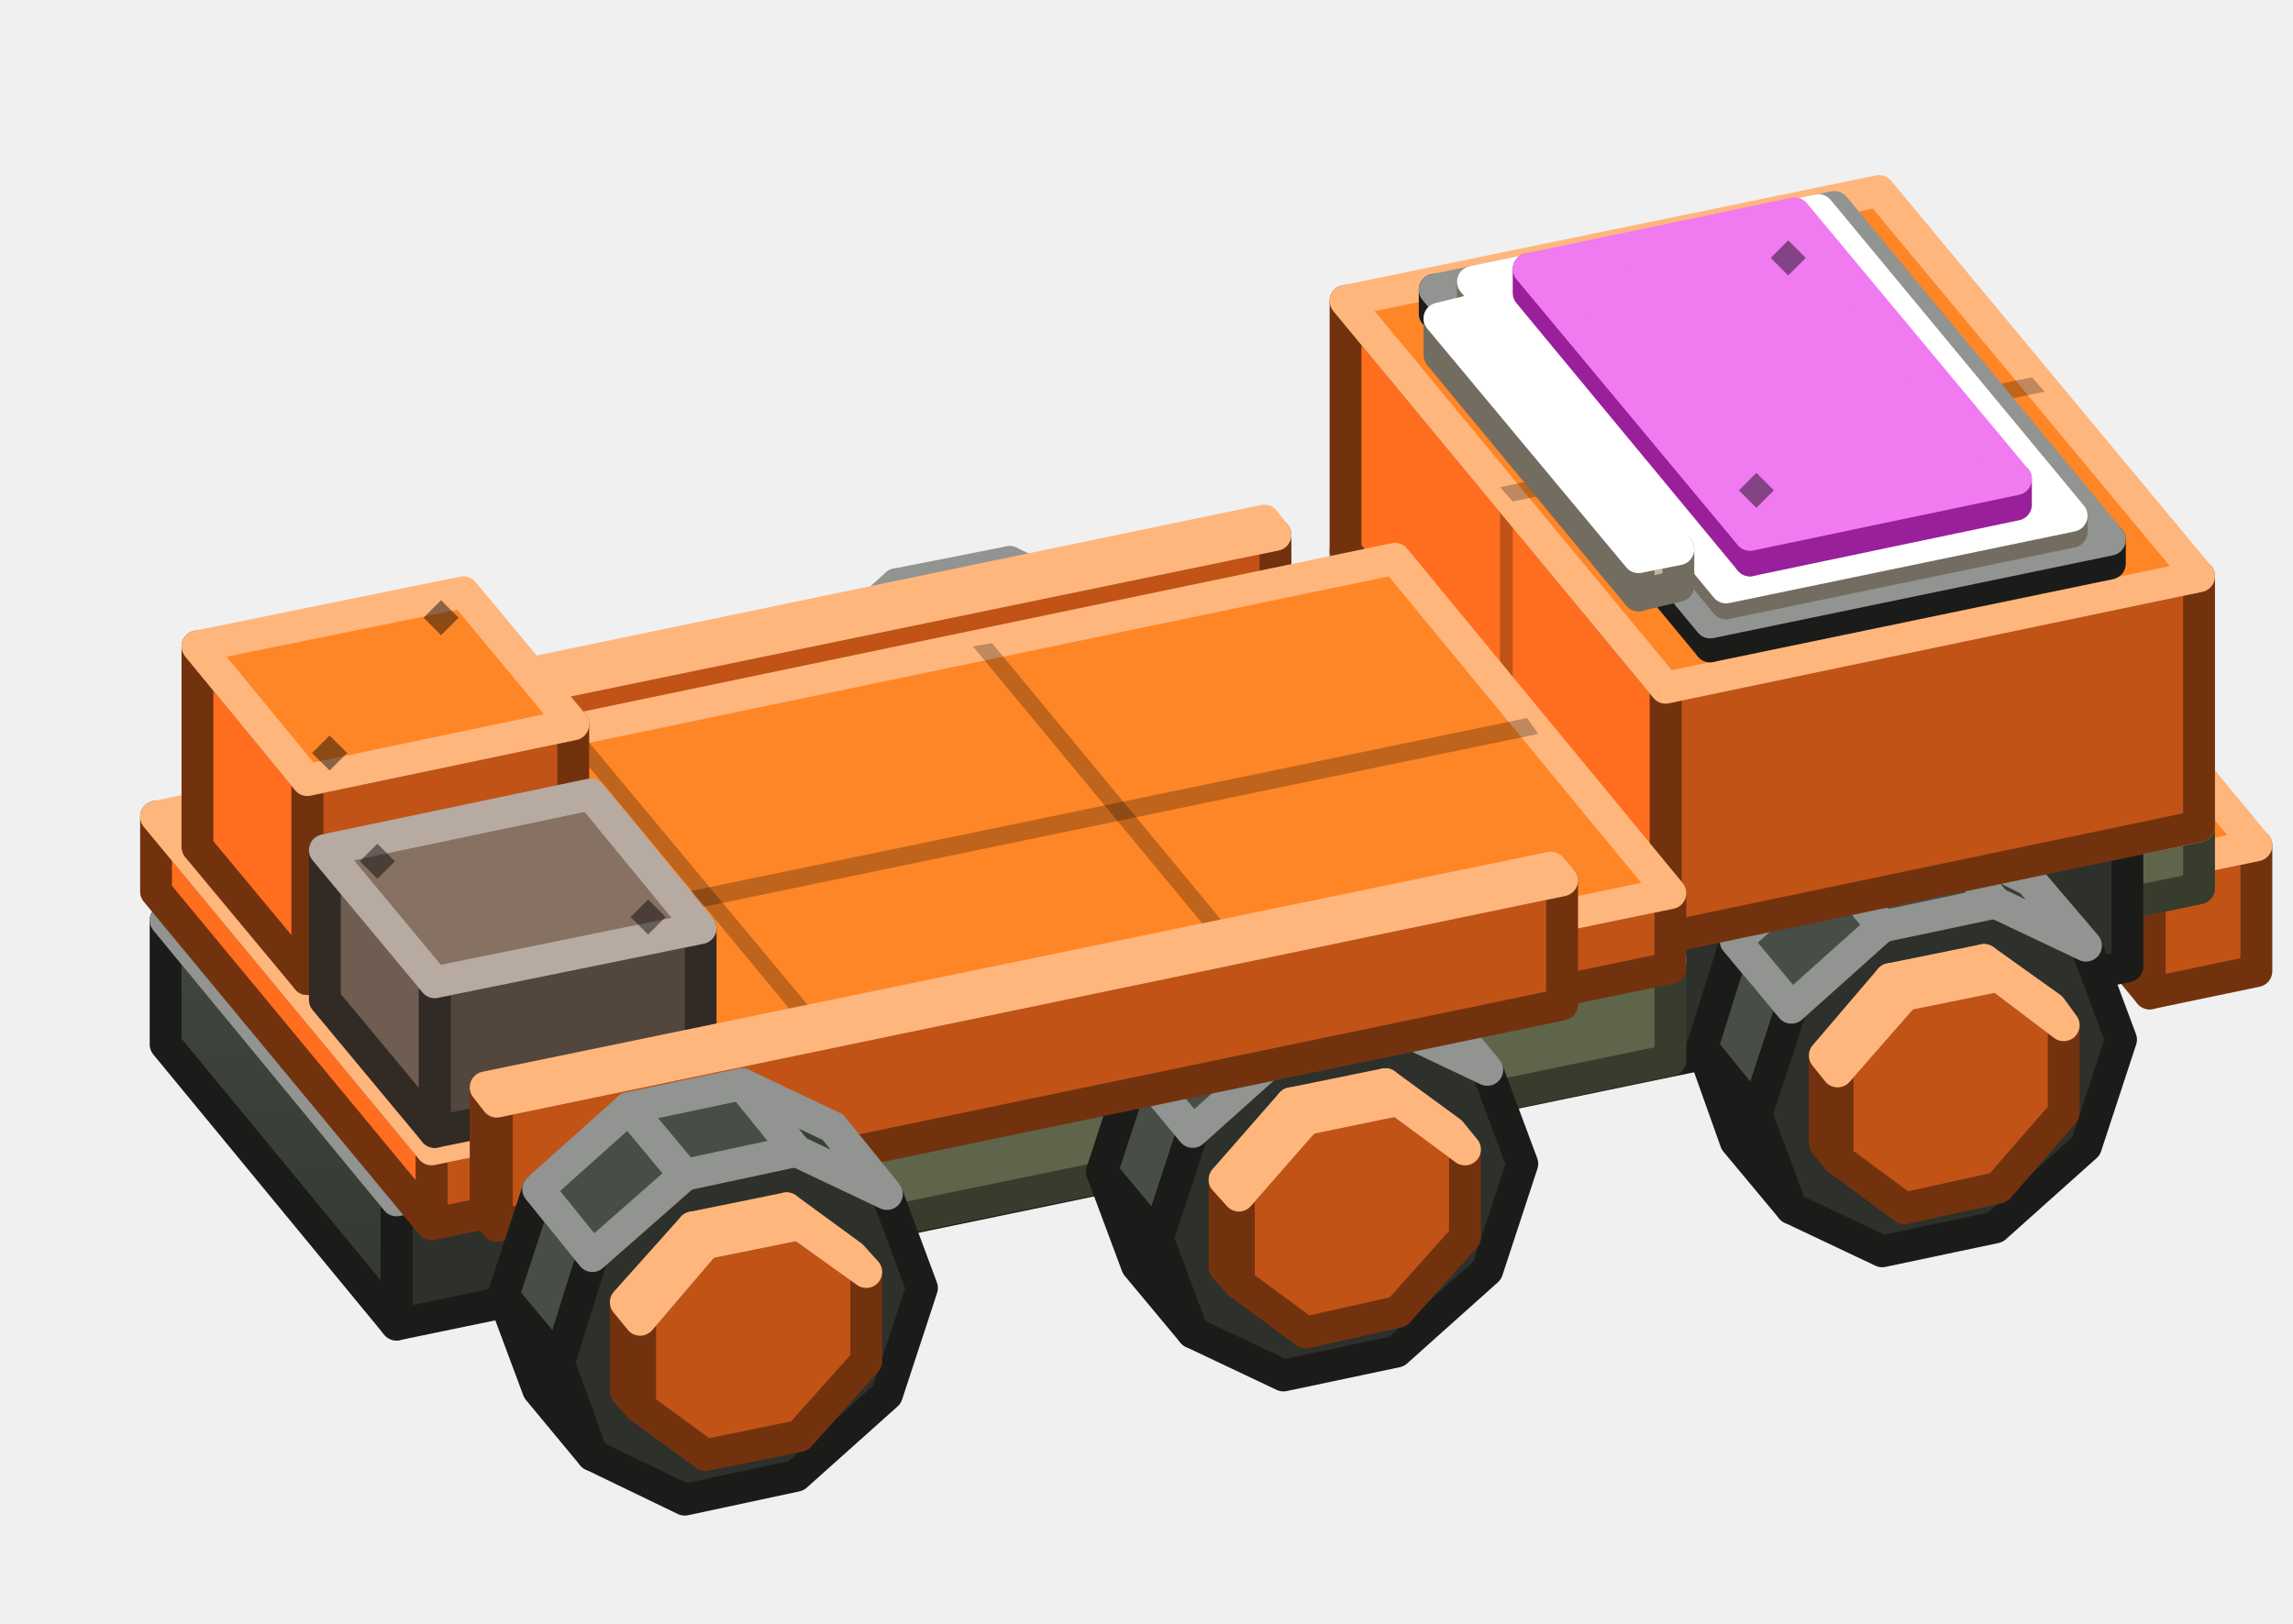
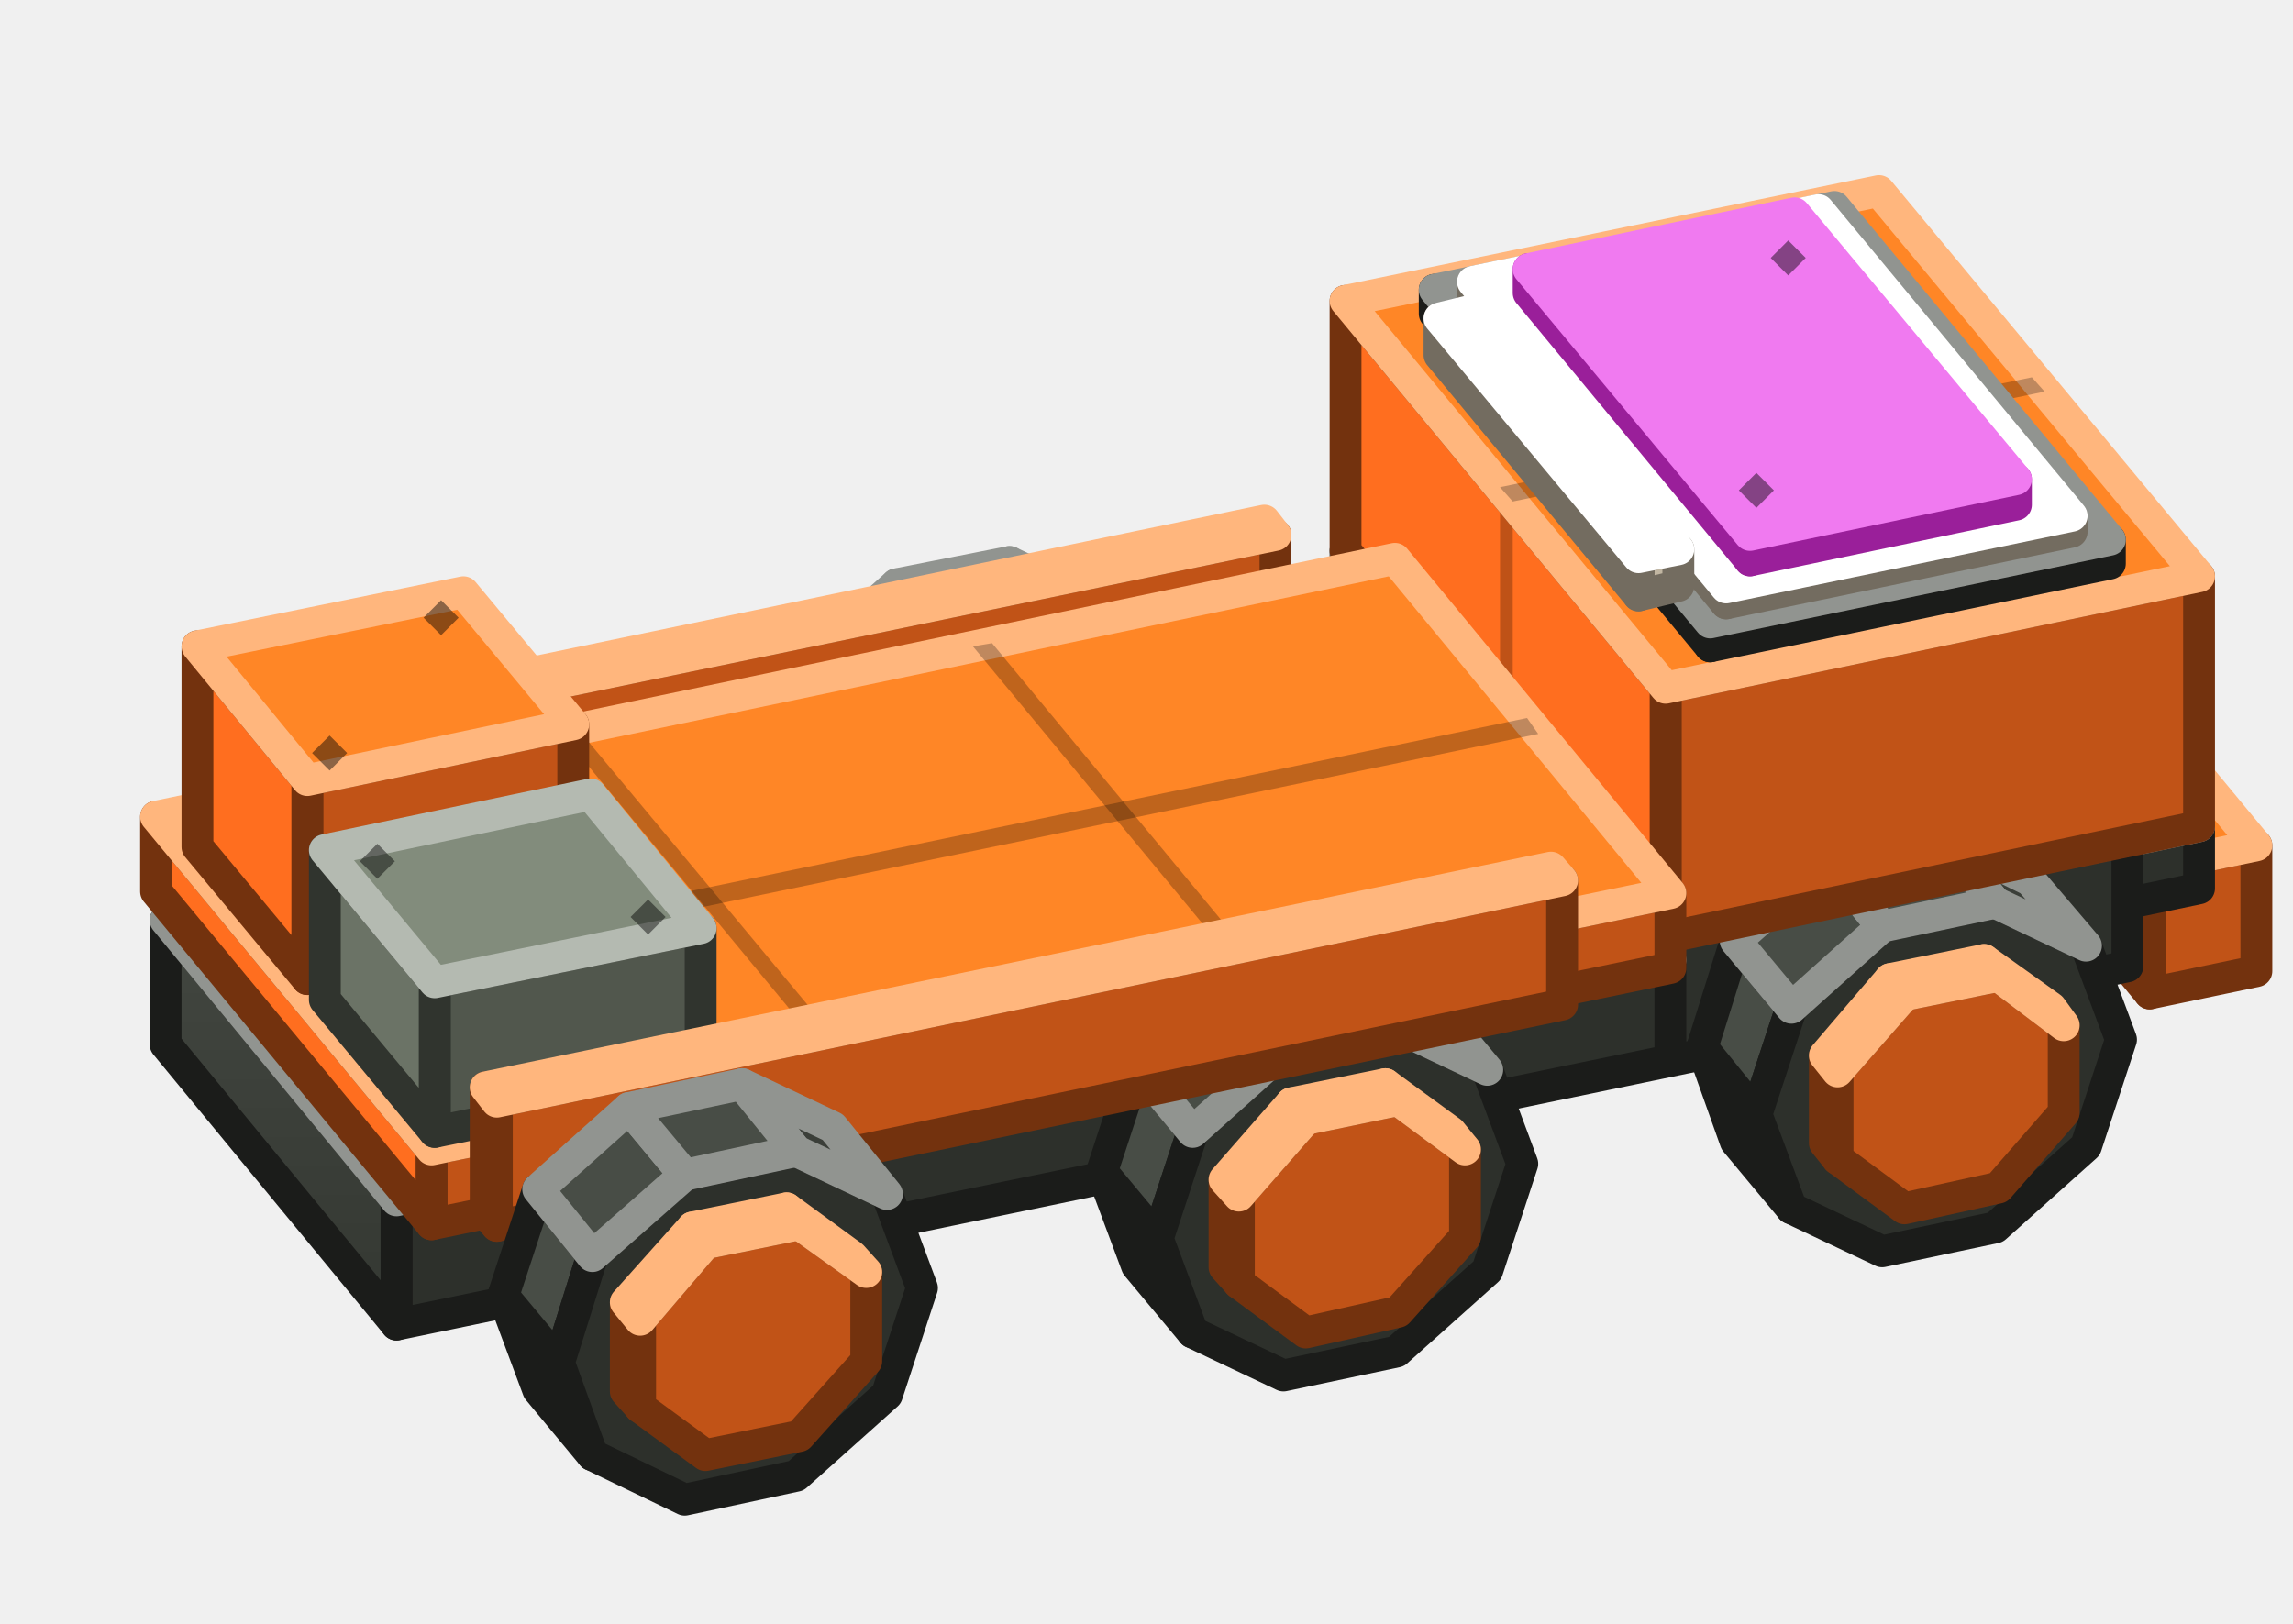
<svg xmlns="http://www.w3.org/2000/svg" width="144" height="102" viewBox="0 0 144 102">
  <defs>
    <linearGradient id="s0" x1="0" y1="0" x2="0" y2="1">
-       <stop offset="0" stop-color="#A2AB86" />
-       <stop offset="1" stop-color="#8B946D" />
+       <stop offset="0" stop-color="#5A5F59" />
+       <stop offset="1" stop-color="#424640" />
    </linearGradient>
    <linearGradient id="s1" x1="0" y1="0" x2="0" y2="1">
-       <stop offset="0" stop-color="#8B946D" />
-       <stop offset="1" stop-color="#6E7556" />
-     </linearGradient>
-     <linearGradient id="s2" x1="0" y1="0" x2="0" y2="1">
      <stop offset="0" stop-color="#424640" />
      <stop offset="1" stop-color="#343832" />
-     </linearGradient>
-     <linearGradient id="s3" x1="0" y1="0" x2="0" y2="1">
-       <stop offset="0" stop-color="#5A5F59" />
-       <stop offset="1" stop-color="#424640" />
    </linearGradient>
  </defs>
  <g stroke-width="2" stroke-linejoin="round">
    <polygon points="89.6,41.7 89.6,36.2 90.5,37.2 90.5,42.7" fill="#FF6E1F" stroke="#73320E" />
    <polygon points="100.5,31.2 104.7,34.3 104.7,39.8 100.5,44.5 94.6,45.8 90.5,42.7 90.5,37.2 94.6,32.4" fill="#C15317" stroke="#73320E" />
    <polygon points="99.7,30.2 103.8,33.2 104.7,34.3 100.5,31.2" fill="#FF6E1F" stroke="#FFB67D" />
    <polygon points="89.6,36.2 93.8,31.4 94.6,32.4 90.5,37.2" fill="#FF8626" stroke="#FFB67D" />
    <polygon points="93.8,31.4 99.7,30.2 100.5,31.2 94.6,32.4" fill="#FF8626" stroke="#FFB67D" />
    <polygon points="88.3,46.6 86.1,40.8 89.5,44.9 91.7,50.8" fill="#3B3F39" stroke="#1B1C1A" />
    <polygon points="86.1,40.8 88.3,34 91.7,38.2 89.5,44.9" fill="#484D46" stroke="#1B1C1A" />
    <polygon points="104.5,31.6 110.2,34.4 112.4,40.2 110.2,46.9 104.5,52 97.4,53.5 91.7,50.8 89.5,44.9 91.7,38.2 97.4,33.1" fill="#2D302B" stroke="#1B1C1A" />
    <polygon points="101,27.5 106.8,30.2 110.2,34.4 104.5,31.6" fill="#3B3F39" stroke="#919490" />
    <polygon points="88.3,34 94,28.9 97.4,33.1 91.7,38.2" fill="#484D46" stroke="#919490" />
    <polygon points="94,28.9 101,27.5 104.5,31.6 97.4,33.1" fill="#484D46" stroke="#919490" />
    <polygon points="52,49.5 52,43.9 52.9,45 52.9,50.5" fill="#FF6E1F" stroke="#73320E" />
    <polygon points="62.9,39 67.1,42 67.1,47.6 62.9,52.3 57,53.6 52.9,50.5 52.9,45 57,40.2" fill="#C15317" stroke="#73320E" />
    <polygon points="62,38 66.2,41 67.1,42 62.9,39" fill="#FF6E1F" stroke="#FFB67D" />
    <polygon points="52,43.9 56.2,39.2 57,40.2 52.9,45" fill="#FF8626" stroke="#FFB67D" />
    <polygon points="56.2,39.2 62,38 62.9,39 57,40.2" fill="#FF8626" stroke="#FFB67D" />
    <polygon points="141.7,61 135,62.4 135,54.5 141.7,53.1" fill="#C15317" stroke="#73320E" />
    <polygon points="135,62.4 117.7,41.5 117.7,33.6 135,54.5" fill="#FF6E1F" stroke="#73320E" />
    <polygon points="141.7,53.1 135,54.5 117.7,33.6 124.4,32.2" fill="#FF8626" stroke="#FFB67D" />
    <polygon points="50.6,54.4 48.4,48.5 51.9,52.7 54.1,58.6" fill="#3B3F39" stroke="#1B1C1A" />
    <polygon points="48.4,48.5 50.6,41.8 54.1,46 51.9,52.7" fill="#484D46" stroke="#1B1C1A" />
    <polygon points="66.9,39.4 72.6,42.1 74.8,48 72.6,54.7 66.9,59.8 59.8,61.3 54.1,58.6 51.9,52.7 54.1,46 59.8,40.9" fill="#2D302B" stroke="#1B1C1A" />
    <polygon points="63.4,35.3 69.1,38 72.6,42.1 66.9,39.4" fill="#3B3F39" stroke="#919490" />
    <polygon points="50.6,41.8 56.3,36.7 59.8,40.9 54.1,46" fill="#484D46" stroke="#919490" />
    <polygon points="56.3,36.7 63.4,35.3 66.9,39.4 59.8,40.9" fill="#484D46" stroke="#919490" />
    <polygon points="14.4,57.3 14.4,51.7 15.2,52.8 15.2,58.3" fill="#FF6E1F" stroke="#73320E" />
    <polygon points="25.3,46.8 29.4,49.8 29.4,55.4 25.3,60.1 19.4,61.3 15.2,58.3 15.2,52.8 19.4,48" fill="#C15317" stroke="#73320E" />
    <polygon points="24.4,45.8 28.6,48.8 29.4,49.8 25.3,46.8" fill="#FF6E1F" stroke="#FFB67D" />
    <polygon points="14.4,51.7 18.5,47 19.4,48 15.2,52.8" fill="#FF8626" stroke="#FFB67D" />
    <polygon points="18.5,47 24.4,45.8 25.3,46.8 19.4,48" fill="#FF8626" stroke="#FFB67D" />
-     <polygon points="90,48.6 23.1,62.5 23.1,56.2 90,42.3" fill="#5F654A" stroke="#383C2C" />
-     <polygon points="23.1,62.5 22.4,61.6 22.4,55.4 23.1,56.2" fill="#7D8562" stroke="#383C2C" />
-     <polygon points="90,42.3 23.1,56.2 22.4,55.4 89.3,41.5" fill="url(#s0)" stroke="#C1C7AE" />
-     <polygon points="138.1,55.8 104.6,62.8 104.6,58.9 138.1,51.9" fill="#5F654A" stroke="#383C2C" />
-     <polygon points="104.6,62.8 84.5,38.5 84.5,34.6 104.6,58.9" fill="url(#s1)" stroke="#383C2C" />
-     <polygon points="138.1,51.9 104.6,58.9 84.5,34.6 118,27.7" fill="url(#s0)" stroke="#C1C7AE" />
+     <polygon points="90,48.6 23.1,62.5 23.1,56.2 90,42.3" fill="#2D302B" stroke="#1B1C1A" />
+     <polygon points="23.1,62.5 22.4,61.6 22.4,55.4 23.1,56.2" fill="#3B3F39" stroke="#1B1C1A" />
+     <polygon points="90,42.3 23.1,56.2 22.4,55.4 89.3,41.5" fill="url(#s0)" stroke="#919490" />
+     <polygon points="138.1,55.8 104.6,62.8 104.6,58.9 138.1,51.9" fill="#2D302B" stroke="#1B1C1A" />
+     <polygon points="104.6,62.8 84.5,38.5 84.5,34.6 104.6,58.9" fill="url(#s1)" stroke="#1B1C1A" />
+     <polygon points="138.1,51.9 104.6,58.9 84.5,34.6 118,27.7" fill="url(#s0)" stroke="#919490" />
    <polygon points="128.4,40.3 95,47.2 94.2,46.3 127.6,39.3" fill="#000000" fill-opacity="0.25" />
    <polygon points="115,32 116.1,30.9 117.2,32 116.1,33.1" fill="#000000" fill-opacity="0.45" />
    <polygon points="105.4,54.5 106.5,53.4 107.6,54.5 106.5,55.6" fill="#000000" fill-opacity="0.45" />
    <polygon points="134.3,37.1 132.6,37.5 132.6,32.8 134.3,32.4" fill="#2D302B" stroke="#1B1C1A" />
-     <polygon points="132.6,37.5 120.1,22.4 120.1,17.7 132.6,32.8" fill="url(#s2)" stroke="#1B1C1A" />
-     <polygon points="134.3,32.4 132.6,32.8 120.1,17.7 121.8,17.4" fill="url(#s3)" stroke="#919490" />
+     <polygon points="132.6,37.5 120.1,22.4 120.1,17.7 132.6,32.8" fill="url(#s1)" stroke="#1B1C1A" />
+     <polygon points="134.3,32.4 132.6,32.8 120.1,17.7 121.8,17.4" fill="url(#s0)" stroke="#919490" />
    <polygon points="13,62.2 10.8,56.3 14.3,60.5 16.5,66.4" fill="#3B3F39" stroke="#1B1C1A" />
    <polygon points="10.8,56.3 13,49.6 16.5,53.8 14.3,60.5" fill="#484D46" stroke="#1B1C1A" />
    <polygon points="29.2,47.2 35,49.9 37.1,55.8 35,62.5 29.2,67.6 22.2,69.1 16.5,66.4 14.3,60.5 16.5,53.8 22.2,48.7" fill="#2D302B" stroke="#1B1C1A" />
    <polygon points="25.8,43 31.5,45.8 35,49.9 29.2,47.2" fill="#3B3F39" stroke="#919490" />
    <polygon points="13,49.6 18.7,44.5 22.2,48.7 16.5,53.8" fill="#484D46" stroke="#919490" />
    <polygon points="18.7,44.5 25.8,43 29.2,47.2 22.2,48.7" fill="#484D46" stroke="#919490" />
    <polygon points="133.6,60.7 24.9,83.2 24.9,75.4 133.6,52.8" fill="#2D302B" stroke="#1B1C1A" />
-     <polygon points="24.9,83.2 10.4,65.6 10.4,57.8 24.9,75.4" fill="url(#s2)" stroke="#1B1C1A" />
-     <polygon points="133.6,52.8 24.9,75.4 10.4,57.8 119.1,35.3" fill="url(#s3)" stroke="#919490" />
+     <polygon points="24.9,83.2 10.4,65.6 10.4,57.8 24.9,75.4" fill="url(#s1)" stroke="#1B1C1A" />
+     <polygon points="133.6,52.8 24.9,75.4 10.4,57.8 119.1,35.3" fill="url(#s0)" stroke="#919490" />
    <polygon points="107,58.4 105.9,58.6 91.3,41 92.5,40.8" fill="#000000" fill-opacity="0.25" />
    <polygon points="79.9,64 78.7,64.2 64.1,46.7 65.3,46.4" fill="#000000" fill-opacity="0.25" />
    <polygon points="52.7,69.6 51.5,69.9 37,52.3 38.1,52" fill="#000000" fill-opacity="0.25" />
    <polygon points="109,71.7 106.9,65.8 110.3,70 112.5,75.9" fill="#3B3F39" stroke="#1B1C1A" />
    <polygon points="106.9,65.8 109,59.1 112.5,63.3 110.3,70" fill="#484D46" stroke="#1B1C1A" />
    <polygon points="125.3,56.7 131,59.4 133.2,65.3 131,72 125.3,77.1 118.2,78.6 112.5,75.9 110.3,70 112.5,63.3 118.2,58.2" fill="#2D302B" stroke="#1B1C1A" />
    <polygon points="121.8,52.5 127.5,55.3 131,59.4 125.3,56.7" fill="#3B3F39" stroke="#919490" />
    <polygon points="109,59.1 114.8,54 118.2,58.2 112.5,63.3" fill="#484D46" stroke="#919490" />
    <polygon points="114.8,54 121.8,52.5 125.3,56.7 118.2,58.2" fill="#484D46" stroke="#919490" />
    <polygon points="114.6,71.8 114.6,66.3 115.4,67.3 115.4,72.8" fill="#FF6E1F" stroke="#73320E" />
    <polygon points="125.5,61.3 129.6,64.4 129.6,69.9 125.5,74.6 119.6,75.9 115.4,72.8 115.4,67.3 119.6,62.5" fill="#C15317" stroke="#73320E" />
    <polygon points="124.6,60.3 128.8,63.3 129.6,64.4 125.5,61.3" fill="#FF6E1F" stroke="#FFB67D" />
    <polygon points="114.6,66.3 118.7,61.5 119.6,62.5 115.4,67.3" fill="#FF8626" stroke="#FFB67D" />
    <polygon points="118.7,61.5 124.6,60.3 125.5,61.3 119.6,62.5" fill="#FF8626" stroke="#FFB67D" />
-     <polygon points="104.9,66.6 38,80.4 38,74.2 104.9,60.3" fill="#5F654A" stroke="#383C2C" />
-     <polygon points="38,80.4 37.3,79.6 37.3,73.3 38,74.2" fill="#7D8562" stroke="#383C2C" />
-     <polygon points="104.9,60.3 38,74.2 37.3,73.3 104.2,59.5" fill="url(#s0)" stroke="#C1C7AE" />
+     <polygon points="104.9,66.6 38,80.4 38,74.2 104.9,60.3" fill="#2D302B" stroke="#1B1C1A" />
+     <polygon points="38,80.4 37.3,79.6 37.3,73.3 38,74.2" fill="#3B3F39" stroke="#1B1C1A" />
+     <polygon points="104.9,60.3 38,74.2 37.3,73.3 104.2,59.5" fill="url(#s0)" stroke="#919490" />
    <polygon points="138.1,51.9 104.6,58.9 104.6,43.2 138.1,36.2" fill="#C15317" stroke="#73320E" />
    <polygon points="104.6,58.9 84.5,34.6 84.5,18.9 104.6,43.2" fill="#FF6E1F" stroke="#73320E" />
    <polygon points="95,47.2 94.2,46.3 94.2,30.6 95,31.5" fill="#000000" fill-opacity="0.25" />
    <polygon points="138.1,36.2 104.6,43.2 84.5,18.9 118,12" fill="#FF8626" stroke="#FFB67D" />
    <polygon points="128.4,24.6 95,31.5 94.2,30.6 127.6,23.7" fill="#000000" fill-opacity="0.25" />
    <polygon points="80.1,41.4 13.2,55.3 13.2,47.4 80.1,33.6" fill="#C15317" stroke="#73320E" />
    <polygon points="13.2,55.3 12.5,54.4 12.5,46.6 13.2,47.4" fill="#FF6E1F" stroke="#73320E" />
    <polygon points="80.1,33.6 13.2,47.4 12.5,46.6 79.4,32.7" fill="#FF8626" stroke="#FFB67D" />
    <polygon points="132.5,35.4 107.4,40.6 107.4,39.1 132.5,33.9" fill="#2D302B" stroke="#1B1C1A" />
-     <polygon points="107.4,40.6 90.1,19.7 90.1,18.2 107.4,39.1" fill="url(#s2)" stroke="#1B1C1A" />
-     <polygon points="132.5,33.9 107.4,39.1 90.1,18.2 115.2,13" fill="url(#s3)" stroke="#919490" />
+     <polygon points="107.4,40.6 90.1,19.7 90.1,18.2 107.4,39.1" fill="url(#s1)" stroke="#1B1C1A" />
+     <polygon points="132.5,33.9 107.4,39.1 90.1,18.2 115.2,13" fill="url(#s0)" stroke="#919490" />
    <polygon points="124.2,23.9 99.1,29.1 98.4,28.2 123.5,23" fill="#000000" fill-opacity="0.25" />
    <polygon points="125.5,31.7 126.6,30.6 127.7,31.7 126.6,32.8" fill="#000000" fill-opacity="0.45" />
    <polygon points="94.9,20.4 96,19.3 97.1,20.4 96,21.5" fill="#000000" fill-opacity="0.45" />
    <polygon points="130.1,33.4 108.4,37.9 108.4,36.9 130.1,32.4" fill="#C1B6A2" stroke="#736C60" />
    <polygon points="108.4,37.9 92.5,18.7 92.5,17.7 108.4,36.9" fill="#FFF1D6" stroke="#736C60" />
    <polygon points="130.1,32.4 108.4,36.9 92.5,17.7 114.2,13.2" fill="#FFFFFF" stroke="#FFFFFF" />
    <polygon points="126.6,31.7 109.9,35.2 109.9,33.6 126.6,30.1" fill="#9A1F9A" stroke="#9A1F9A" />
    <polygon points="109.9,35.2 96,18.4 96,16.9 109.9,33.6" fill="#D234D2" stroke="#9A1F9A" />
    <polygon points="126.6,30.1 109.9,33.6 96,16.9 112.7,13.4" fill="#F07AF0" stroke="#F07AF0" />
    <polygon points="111.2,16.2 112.3,15.1 113.4,16.2 112.3,17.3" fill="#000000" fill-opacity="0.45" />
    <polygon points="109.2,30.8 110.3,29.7 111.4,30.8 110.3,31.9" fill="#000000" fill-opacity="0.45" />
    <polygon points="105.4,36.8 102.9,37.4 102.9,35 105.4,34.5" fill="#C1B6A2" stroke="#736C60" />
    <polygon points="102.9,37.4 90.4,22.3 90.4,20 102.9,35" fill="#FFF1D6" stroke="#736C60" />
    <polygon points="105.4,34.5 102.9,35 90.4,20 92.9,19.4" fill="#FFFFFF" stroke="#FFFFFF" />
    <polygon points="104.9,60.8 27.1,76.9 27.1,72.2 104.9,56.1" fill="#C15317" stroke="#73320E" />
    <polygon points="27.1,76.9 9.8,56 9.8,51.3 27.1,72.2" fill="#FF6E1F" stroke="#73320E" />
    <polygon points="104.9,56.1 27.1,72.2 9.8,51.3 87.6,35.1" fill="#FF8626" stroke="#FFB67D" />
    <polygon points="79.6,61.3 78.4,61.5 61.1,40.6 62.3,40.4" fill="#000000" fill-opacity="0.25" />
    <polygon points="53.7,66.7 52.5,66.9 35.2,46 36.3,45.8" fill="#000000" fill-opacity="0.25" />
    <polygon points="96.6,46.1 18.9,62.2 18.1,61.2 95.9,45.1" fill="#000000" fill-opacity="0.25" />
    <polygon points="36,58.1 19.3,61.5 19.3,49 36,45.5" fill="#C15317" stroke="#73320E" />
    <polygon points="19.3,61.5 12.4,53.2 12.4,40.6 19.3,49" fill="#FF6E1F" stroke="#73320E" />
    <polygon points="36,45.5 19.3,49 12.4,40.6 29.1,37.2" fill="#FF8626" stroke="#FFB67D" />
    <polygon points="26.6,38.8 27.7,37.7 28.8,38.8 27.7,39.9" fill="#000000" fill-opacity="0.45" />
    <polygon points="19.6,47.3 20.7,46.2 21.8,47.3 20.7,48.4" fill="#000000" fill-opacity="0.45" />
    <polygon points="71.4,79.5 69.2,73.6 72.7,77.8 74.9,83.7" fill="#3B3F39" stroke="#1B1C1A" />
    <polygon points="69.2,73.6 71.4,66.9 74.9,71.1 72.7,77.8" fill="#484D46" stroke="#1B1C1A" />
    <polygon points="87.7,64.5 93.4,67.2 95.6,73.1 93.4,79.8 87.7,84.9 80.6,86.4 74.9,83.7 72.7,77.8 74.9,71.1 80.6,66" fill="#2D302B" stroke="#1B1C1A" />
    <polygon points="84.2,60.3 89.9,63 93.4,67.2 87.7,64.5" fill="#3B3F39" stroke="#919490" />
    <polygon points="71.4,66.9 77.1,61.8 80.6,66 74.9,71.1" fill="#484D46" stroke="#919490" />
    <polygon points="77.1,61.8 84.2,60.3 87.7,64.5 80.6,66" fill="#484D46" stroke="#919490" />
-     <polygon points="44,67.7 27.3,71.1 27.3,61.7 44,58.3" fill="#53463C" stroke="#322A24" />
-     <polygon points="27.3,71.1 20.4,62.8 20.4,53.4 27.3,61.7" fill="#6E5D50" stroke="#322A24" />
-     <polygon points="44,58.3 27.3,61.7 20.4,53.4 37.1,49.9" fill="#867162" stroke="#B6AAA1" />
+     <polygon points="44,67.7 27.3,71.1 27.3,61.7 44,58.3" fill="#51574D" stroke="#30342E" />
+     <polygon points="27.3,71.1 20.4,62.8 20.4,53.4 27.3,61.7" fill="#6B7366" stroke="#30342E" />
+     <polygon points="44,58.3 27.3,61.7 20.4,53.4 37.1,49.9" fill="#828C7C" stroke="#B4BAB1" />
    <polygon points="39.6,57.6 40.7,56.5 41.8,57.6 40.7,58.7" fill="#000000" fill-opacity="0.45" />
    <polygon points="22.6,54.1 23.7,53 24.8,54.1 23.7,55.2" fill="#000000" fill-opacity="0.45" />
    <polygon points="98.1,63.1 31.2,77 31.2,69.2 98.1,55.3" fill="#C15317" stroke="#73320E" />
    <polygon points="31.2,77 30.5,76.2 30.5,68.3 31.2,69.2" fill="#FF6E1F" stroke="#73320E" />
    <polygon points="98.1,55.3 31.2,69.2 30.5,68.3 97.4,54.5" fill="#FF8626" stroke="#FFB67D" />
    <polygon points="76.9,79.6 76.9,74.1 77.8,75.1 77.8,80.6" fill="#FF6E1F" stroke="#73320E" />
    <polygon points="87.8,69.1 92,72.2 92,77.7 87.8,82.4 82,83.7 77.8,80.6 77.8,75.1 82,70.3" fill="#C15317" stroke="#73320E" />
    <polygon points="87,68.1 91.1,71.1 92,72.2 87.8,69.1" fill="#FF6E1F" stroke="#FFB67D" />
    <polygon points="76.9,74.1 81.1,69.3 82,70.3 77.8,75.1" fill="#FF8626" stroke="#FFB67D" />
    <polygon points="81.1,69.3 87,68.1 87.8,69.1 82,70.3" fill="#FF8626" stroke="#FFB67D" />
    <polygon points="33.8,87.3 31.6,81.4 35.1,85.6 37.2,91.4" fill="#3B3F39" stroke="#1B1C1A" />
    <polygon points="31.6,81.4 33.8,74.7 37.2,78.9 35.1,85.6" fill="#484D46" stroke="#1B1C1A" />
    <polygon points="50,72.3 55.7,75 57.9,80.9 55.7,87.6 50,92.7 43,94.2 37.2,91.4 35.1,85.6 37.2,78.9 43,73.8" fill="#2D302B" stroke="#1B1C1A" />
    <polygon points="46.6,68.1 52.3,70.8 55.7,75 50,72.3" fill="#3B3F39" stroke="#919490" />
    <polygon points="33.8,74.7 39.5,69.6 43,73.8 37.2,78.9" fill="#484D46" stroke="#919490" />
    <polygon points="39.5,69.6 46.6,68.1 50,72.3 43,73.8" fill="#484D46" stroke="#919490" />
    <polygon points="39.3,87.4 39.3,81.8 40.2,82.9 40.2,88.4" fill="#FF6E1F" stroke="#73320E" />
    <polygon points="50.2,76.9 54.4,79.9 54.4,85.5 50.2,90.2 44.3,91.4 40.2,88.4 40.2,82.9 44.3,78.1" fill="#C15317" stroke="#73320E" />
    <polygon points="49.4,75.9 53.5,78.9 54.4,79.9 50.2,76.9" fill="#FF6E1F" stroke="#FFB67D" />
    <polygon points="39.3,81.8 43.5,77.1 44.3,78.1 40.2,82.9" fill="#FF8626" stroke="#FFB67D" />
    <polygon points="43.5,77.1 49.4,75.9 50.2,76.9 44.3,78.1" fill="#FF8626" stroke="#FFB67D" />
  </g>
</svg>
